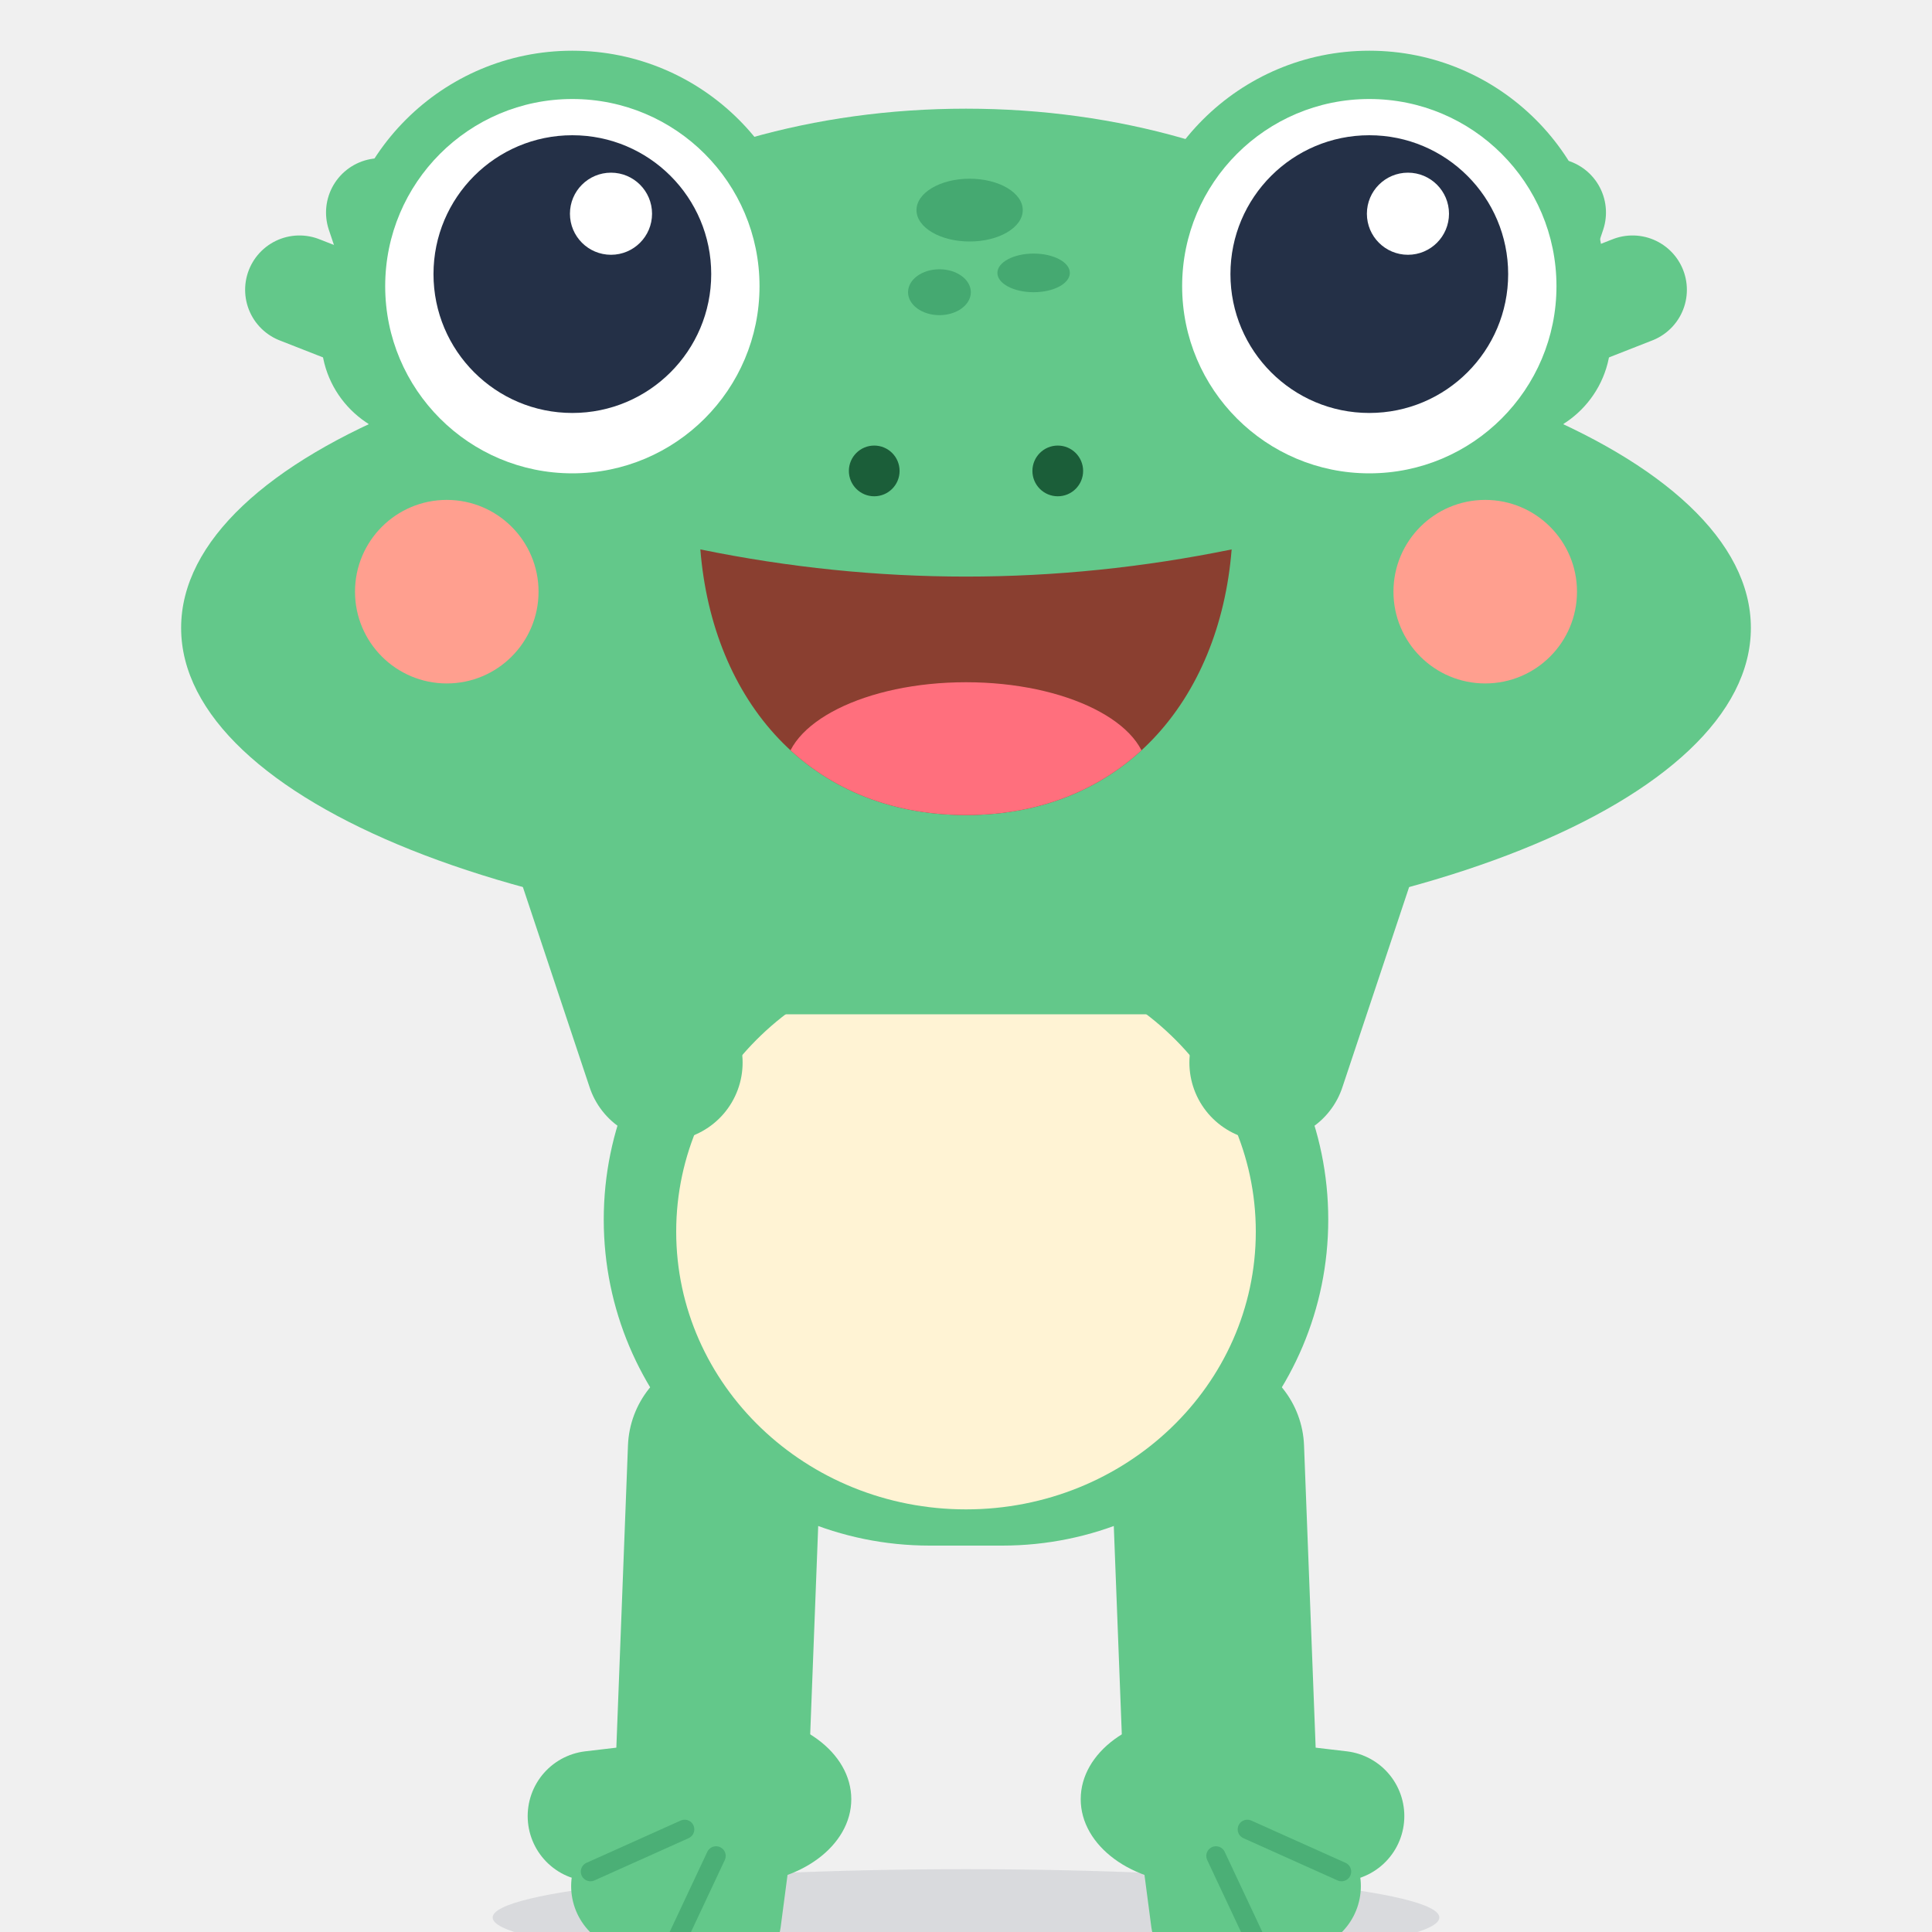
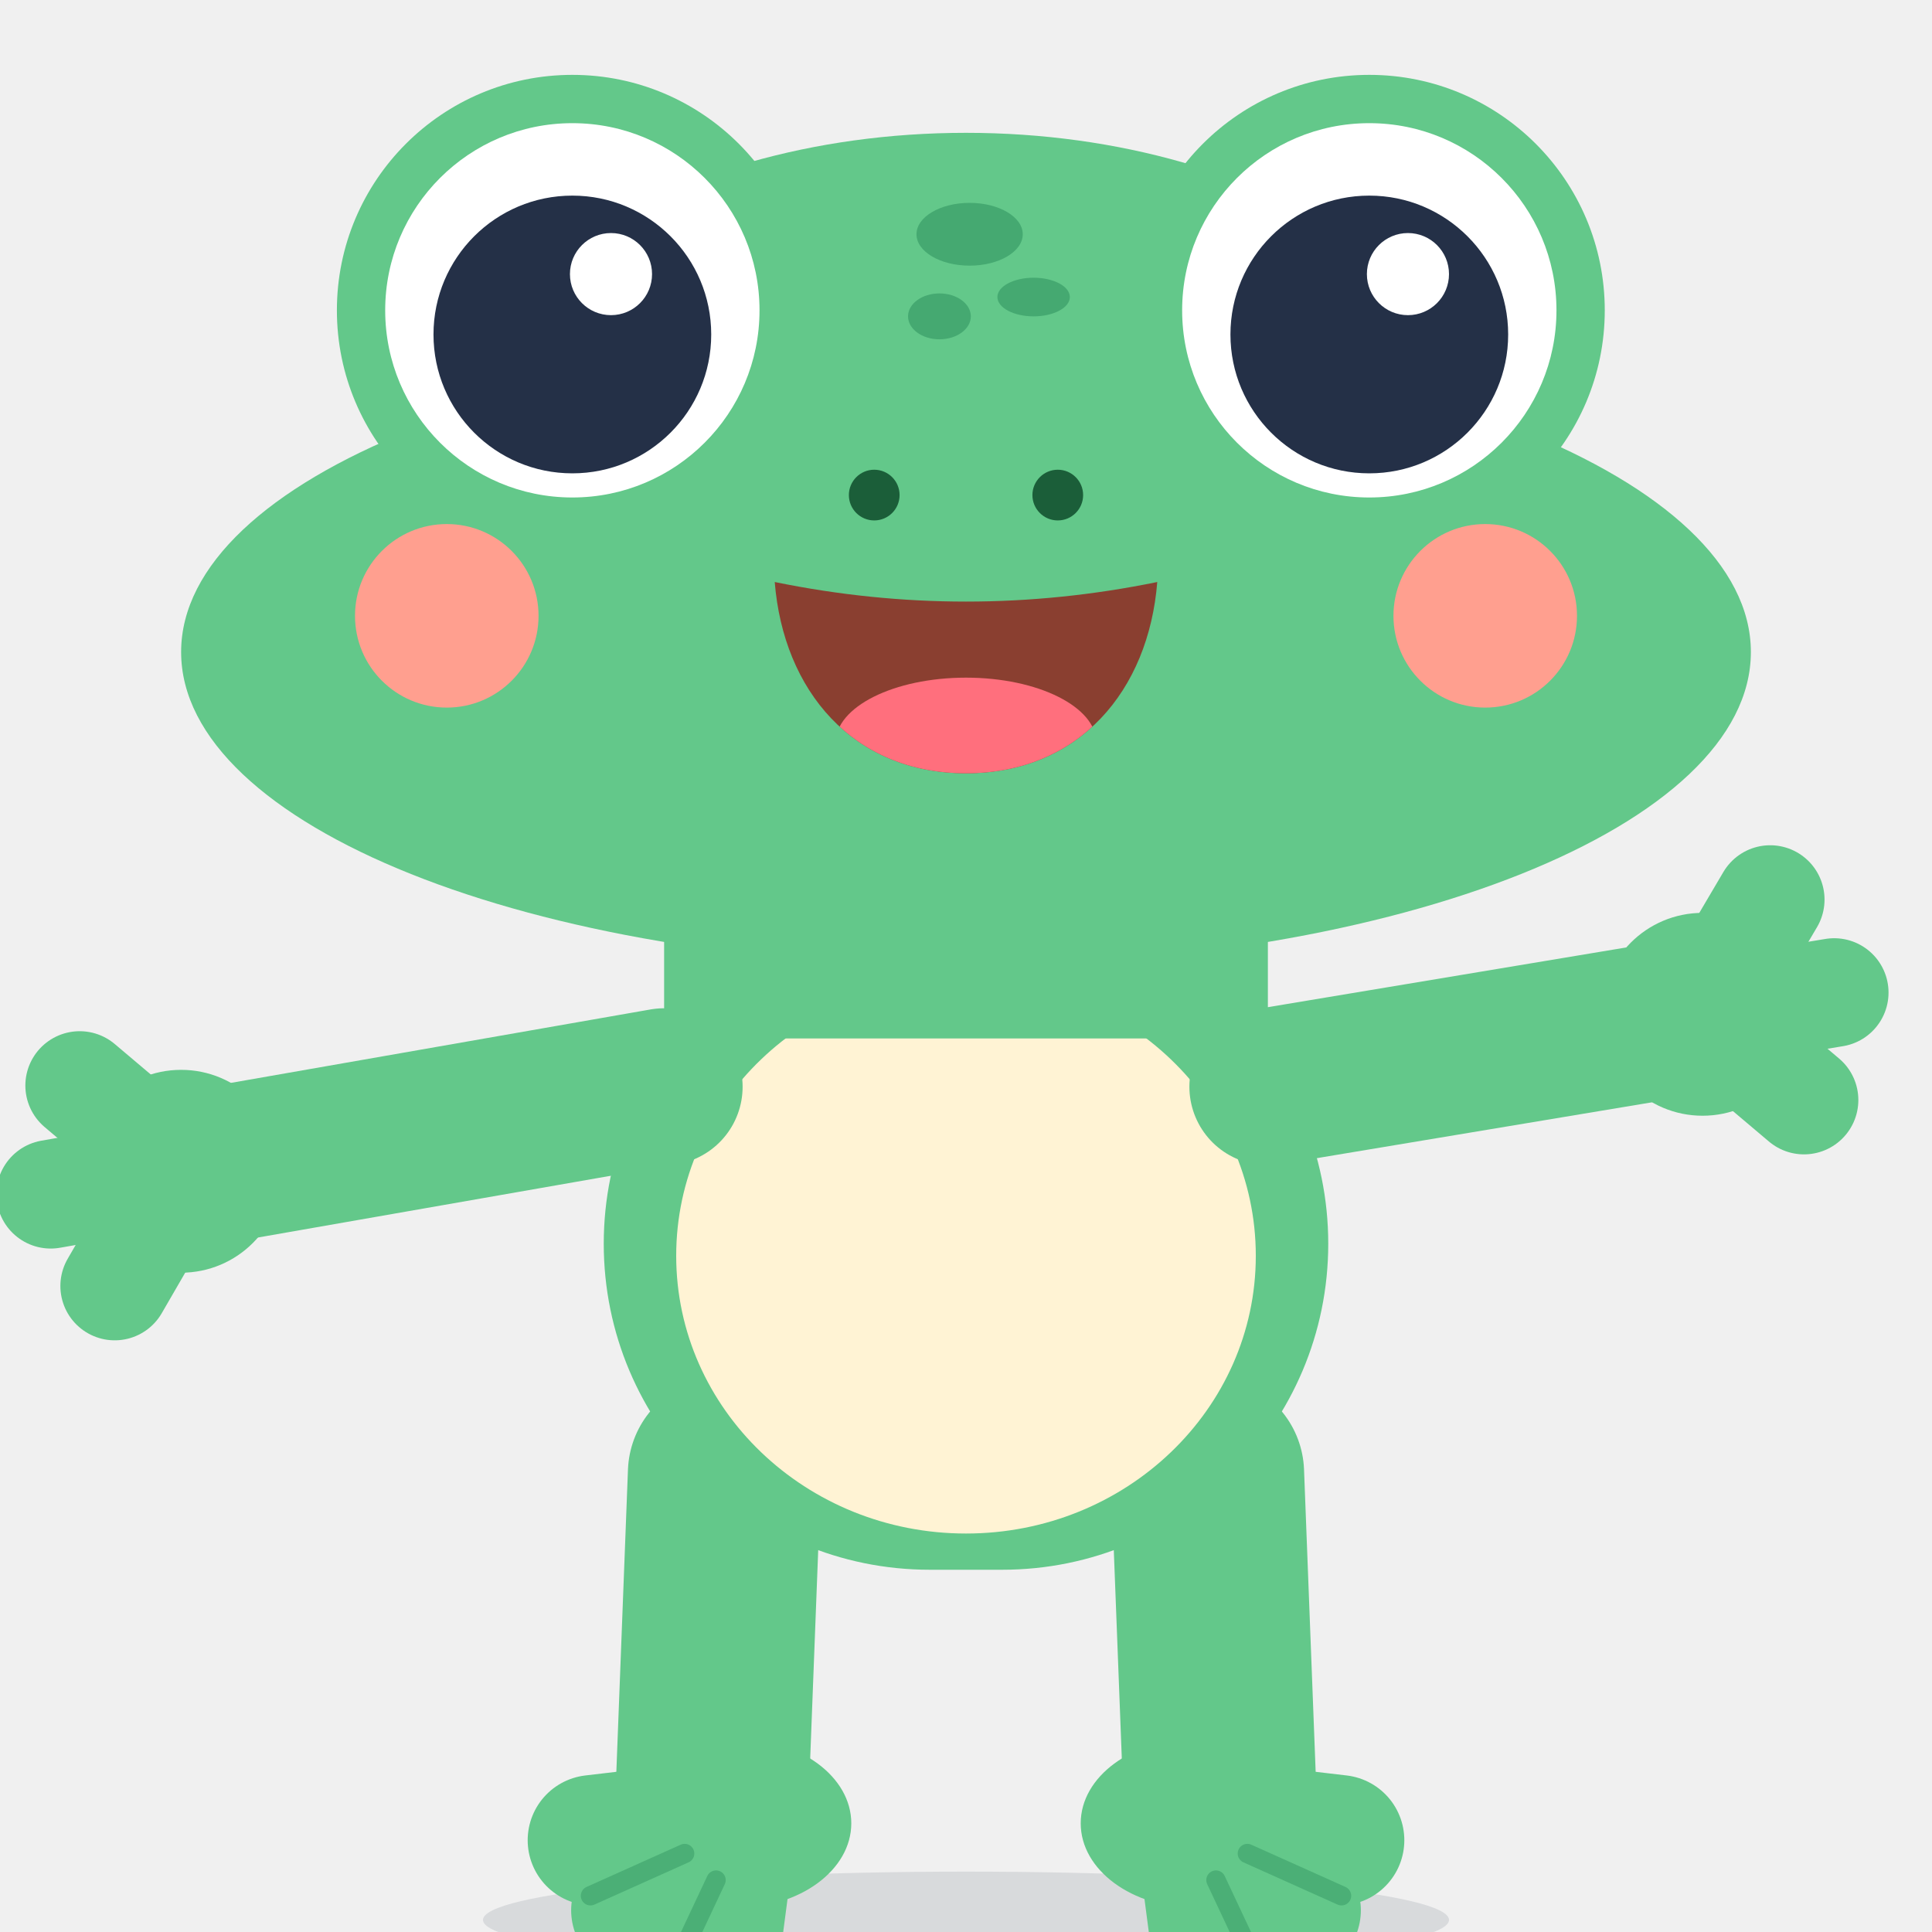
<svg xmlns="http://www.w3.org/2000/svg" viewBox="0 0 512 512" width="512" height="512">
  <g transform="translate(16 0) scale(3.2)">
-     <ellipse cx="75" cy="158.8" rx="39.2" ry="4" fill="#243047" opacity="0.116" />
-     <g transform="translate(0 -2) translate(75 100) rotate(0) translate(-75 -100)">
+     <ellipse cx="75" cy="159" rx="40" ry="4" fill="#243047" opacity="0.12" />
+     <g transform="translate(0 0) translate(75 100) rotate(0) translate(-75 -100)">
      <g>
        <line x1="55" y1="122" x2="54" y2="148" stroke="#63C88A" stroke-width="16" stroke-linecap="round" />
        <ellipse cx="56" cy="151" rx="9.5" ry="7" fill="#63C88A" />
        <line x1="56" y1="151" x2="44.1" y2="152.4" stroke="#63C88A" stroke-width="10.8" stroke-linecap="round" />
        <line x1="56" y1="151" x2="47.7" y2="158.2" stroke="#63C88A" stroke-width="10.8" stroke-linecap="round" />
        <line x1="56" y1="151" x2="54.7" y2="160.9" stroke="#63C88A" stroke-width="10" stroke-linecap="round" />
        <line x1="51.7" y1="153.5" x2="43.9" y2="157.0" stroke="#45A971" stroke-width="1.6" stroke-linecap="round" opacity="0.8" />
        <line x1="54.3" y1="155.7" x2="51.2" y2="162.3" stroke="#45A971" stroke-width="1.6" stroke-linecap="round" opacity="0.8" />
      </g>
      <g>
        <line x1="95" y1="122" x2="96" y2="148" stroke="#63C88A" stroke-width="16" stroke-linecap="round" />
        <ellipse cx="94" cy="151" rx="9.5" ry="7" fill="#63C88A" />
        <line x1="94" y1="151" x2="105.9" y2="152.4" stroke="#63C88A" stroke-width="10.8" stroke-linecap="round" />
        <line x1="94" y1="151" x2="102.3" y2="158.2" stroke="#63C88A" stroke-width="10.8" stroke-linecap="round" />
        <line x1="94" y1="151" x2="95.3" y2="160.9" stroke="#63C88A" stroke-width="10" stroke-linecap="round" />
        <line x1="98.3" y1="153.5" x2="106.1" y2="157.0" stroke="#45A971" stroke-width="1.6" stroke-linecap="round" opacity="0.8" />
        <line x1="95.7" y1="155.7" x2="98.8" y2="162.3" stroke="#45A971" stroke-width="1.6" stroke-linecap="round" opacity="0.8" />
      </g>
      <rect x="45" y="76" width="60" height="54" rx="27" fill="#63C88A" />
      <ellipse cx="75" cy="104" rx="24" ry="23" fill="#FFF3D4" />
      <g>
-         <line x1="50" y1="90" x2="30" y2="30" stroke="#63C88A" stroke-width="13" stroke-linecap="round" />
-         <circle cx="30" cy="30" r="8.4" fill="#63C88A" />
-         <line x1="30" y1="30" x2="19.8" y2="26.0" stroke="#63C88A" stroke-width="9" stroke-linecap="round" />
-         <line x1="30" y1="30" x2="26.5" y2="19.6" stroke="#63C88A" stroke-width="9" stroke-linecap="round" />
-         <line x1="30" y1="30" x2="35.8" y2="20.6" stroke="#63C88A" stroke-width="9" stroke-linecap="round" />
+         <line x1="50" y1="90" x2="10" y2="97" stroke="#63C88A" stroke-width="13" stroke-linecap="round" />
+         <circle cx="10" cy="97" r="8.4" fill="#63C88A" />
+         <line x1="10" y1="97" x2="4.5" y2="106.5" stroke="#63C88A" stroke-width="9" stroke-linecap="round" />
+         <line x1="10" y1="97" x2="-0.8" y2="98.9" stroke="#63C88A" stroke-width="9" stroke-linecap="round" />
+         <line x1="10" y1="97" x2="1.6" y2="89.9" stroke="#63C88A" stroke-width="9" stroke-linecap="round" />
      </g>
      <g>
-         <line x1="100" y1="90" x2="120" y2="30" stroke="#63C88A" stroke-width="13" stroke-linecap="round" />
-         <circle cx="120" cy="30" r="8.4" fill="#63C88A" />
-         <line x1="120" y1="30" x2="114.2" y2="20.6" stroke="#63C88A" stroke-width="9" stroke-linecap="round" />
-         <line x1="120" y1="30" x2="123.5" y2="19.6" stroke="#63C88A" stroke-width="9" stroke-linecap="round" />
-         <line x1="120" y1="30" x2="130.2" y2="26.0" stroke="#63C88A" stroke-width="9" stroke-linecap="round" />
+         <line x1="100" y1="90" x2="136" y2="84" stroke="#63C88A" stroke-width="13" stroke-linecap="round" />
+         <circle cx="136" cy="84" r="8.4" fill="#63C88A" />
+         <line x1="136" y1="84" x2="141.6" y2="74.5" stroke="#63C88A" stroke-width="9" stroke-linecap="round" />
+         <line x1="136" y1="84" x2="146.9" y2="82.2" stroke="#63C88A" stroke-width="9" stroke-linecap="round" />
+         <line x1="136" y1="84" x2="144.4" y2="91.1" stroke="#63C88A" stroke-width="9" stroke-linecap="round" />
      </g>
      <g transform="rotate(0 75 50)">
        <ellipse cx="75" cy="42" rx="46" ry="31" fill="#63C88A" />
        <ellipse cx="75" cy="54" rx="65" ry="26" fill="#63C88A" />
        <circle cx="42.4" cy="25.7" r="19.5" fill="#63C88A" />
        <circle cx="108.4" cy="25.7" r="19.5" fill="#63C88A" />
        <rect x="50" y="66" width="50" height="20" fill="#63C88A" />
      </g>
      <g transform="rotate(0 75 50)">
        <ellipse cx="75.3" cy="19.4" rx="4.4" ry="2.6" fill="#45A971" />
        <ellipse cx="72.8" cy="26.2" rx="2.6" ry="1.9" fill="#45A971" />
        <ellipse cx="80.6" cy="24.6" rx="3.0" ry="1.6" fill="#45A971" />
        <g>
          <clipPath id="eyeClip42">
            <circle cx="42.4" cy="25.7" r="15.5" />
          </clipPath>
          <circle cx="42.4" cy="25.7" r="15.5" fill="#FFFFFF" />
          <g clip-path="url(#eyeClip42)">
-             <circle cx="42.4" cy="24.7" r="11.5" fill="#243047" />
-             <circle cx="45.6" cy="19.7" r="3.4" fill="#FFFFFF" />
+             <circle cx="42.4" cy="27.7" r="11.5" fill="#243047" />
+             <circle cx="45.6" cy="22.7" r="3.4" fill="#FFFFFF" />
          </g>
        </g>
        <g>
          <clipPath id="eyeClip108">
            <circle cx="108.4" cy="25.7" r="15.5" />
          </clipPath>
          <circle cx="108.4" cy="25.7" r="15.5" fill="#FFFFFF" />
          <g clip-path="url(#eyeClip108)">
-             <circle cx="108.4" cy="24.7" r="11.5" fill="#243047" />
-             <circle cx="111.6" cy="19.7" r="3.4" fill="#FFFFFF" />
+             <circle cx="108.4" cy="27.7" r="11.5" fill="#243047" />
+             <circle cx="111.6" cy="22.7" r="3.4" fill="#FFFFFF" />
          </g>
        </g>
        <circle cx="32" cy="51" r="7.6" fill="#FF9F8F" />
        <circle cx="118" cy="51" r="7.6" fill="#FF9F8F" />
        <circle cx="67.4" cy="41" r="2.1" fill="#1B5E39" />
        <circle cx="82.6" cy="41" r="2.1" fill="#1B5E39" />
-         <g transform="translate(75 50) scale(1) translate(-75 -50)">
-           <clipPath id="mouthClipopen">
+         <g transform="translate(75 50) scale(0.72) translate(-75 -50)">
+           <clipPath id="mouthCliptalk">
            <path d="M 53 47.5 Q 75 52 97 47.5 C 96 60 88 69.5 75 69.5 C 62 69.5 54 60 53 47.5 Z" />
          </clipPath>
          <path d="M 53 47.5 Q 75 52 97 47.5 C 96 60 88 69.5 75 69.5 C 62 69.5 54 60 53 47.5 Z" fill="#8A3F30" />
-           <ellipse cx="75" cy="66" rx="15" ry="7.5" fill="#FF6F7D" clip-path="url(#mouthClipopen)" />
+           <ellipse cx="75" cy="66" rx="15" ry="7.5" fill="#FF6F7D" clip-path="url(#mouthCliptalk)" />
        </g>
      </g>
    </g>
  </g>
</svg>
